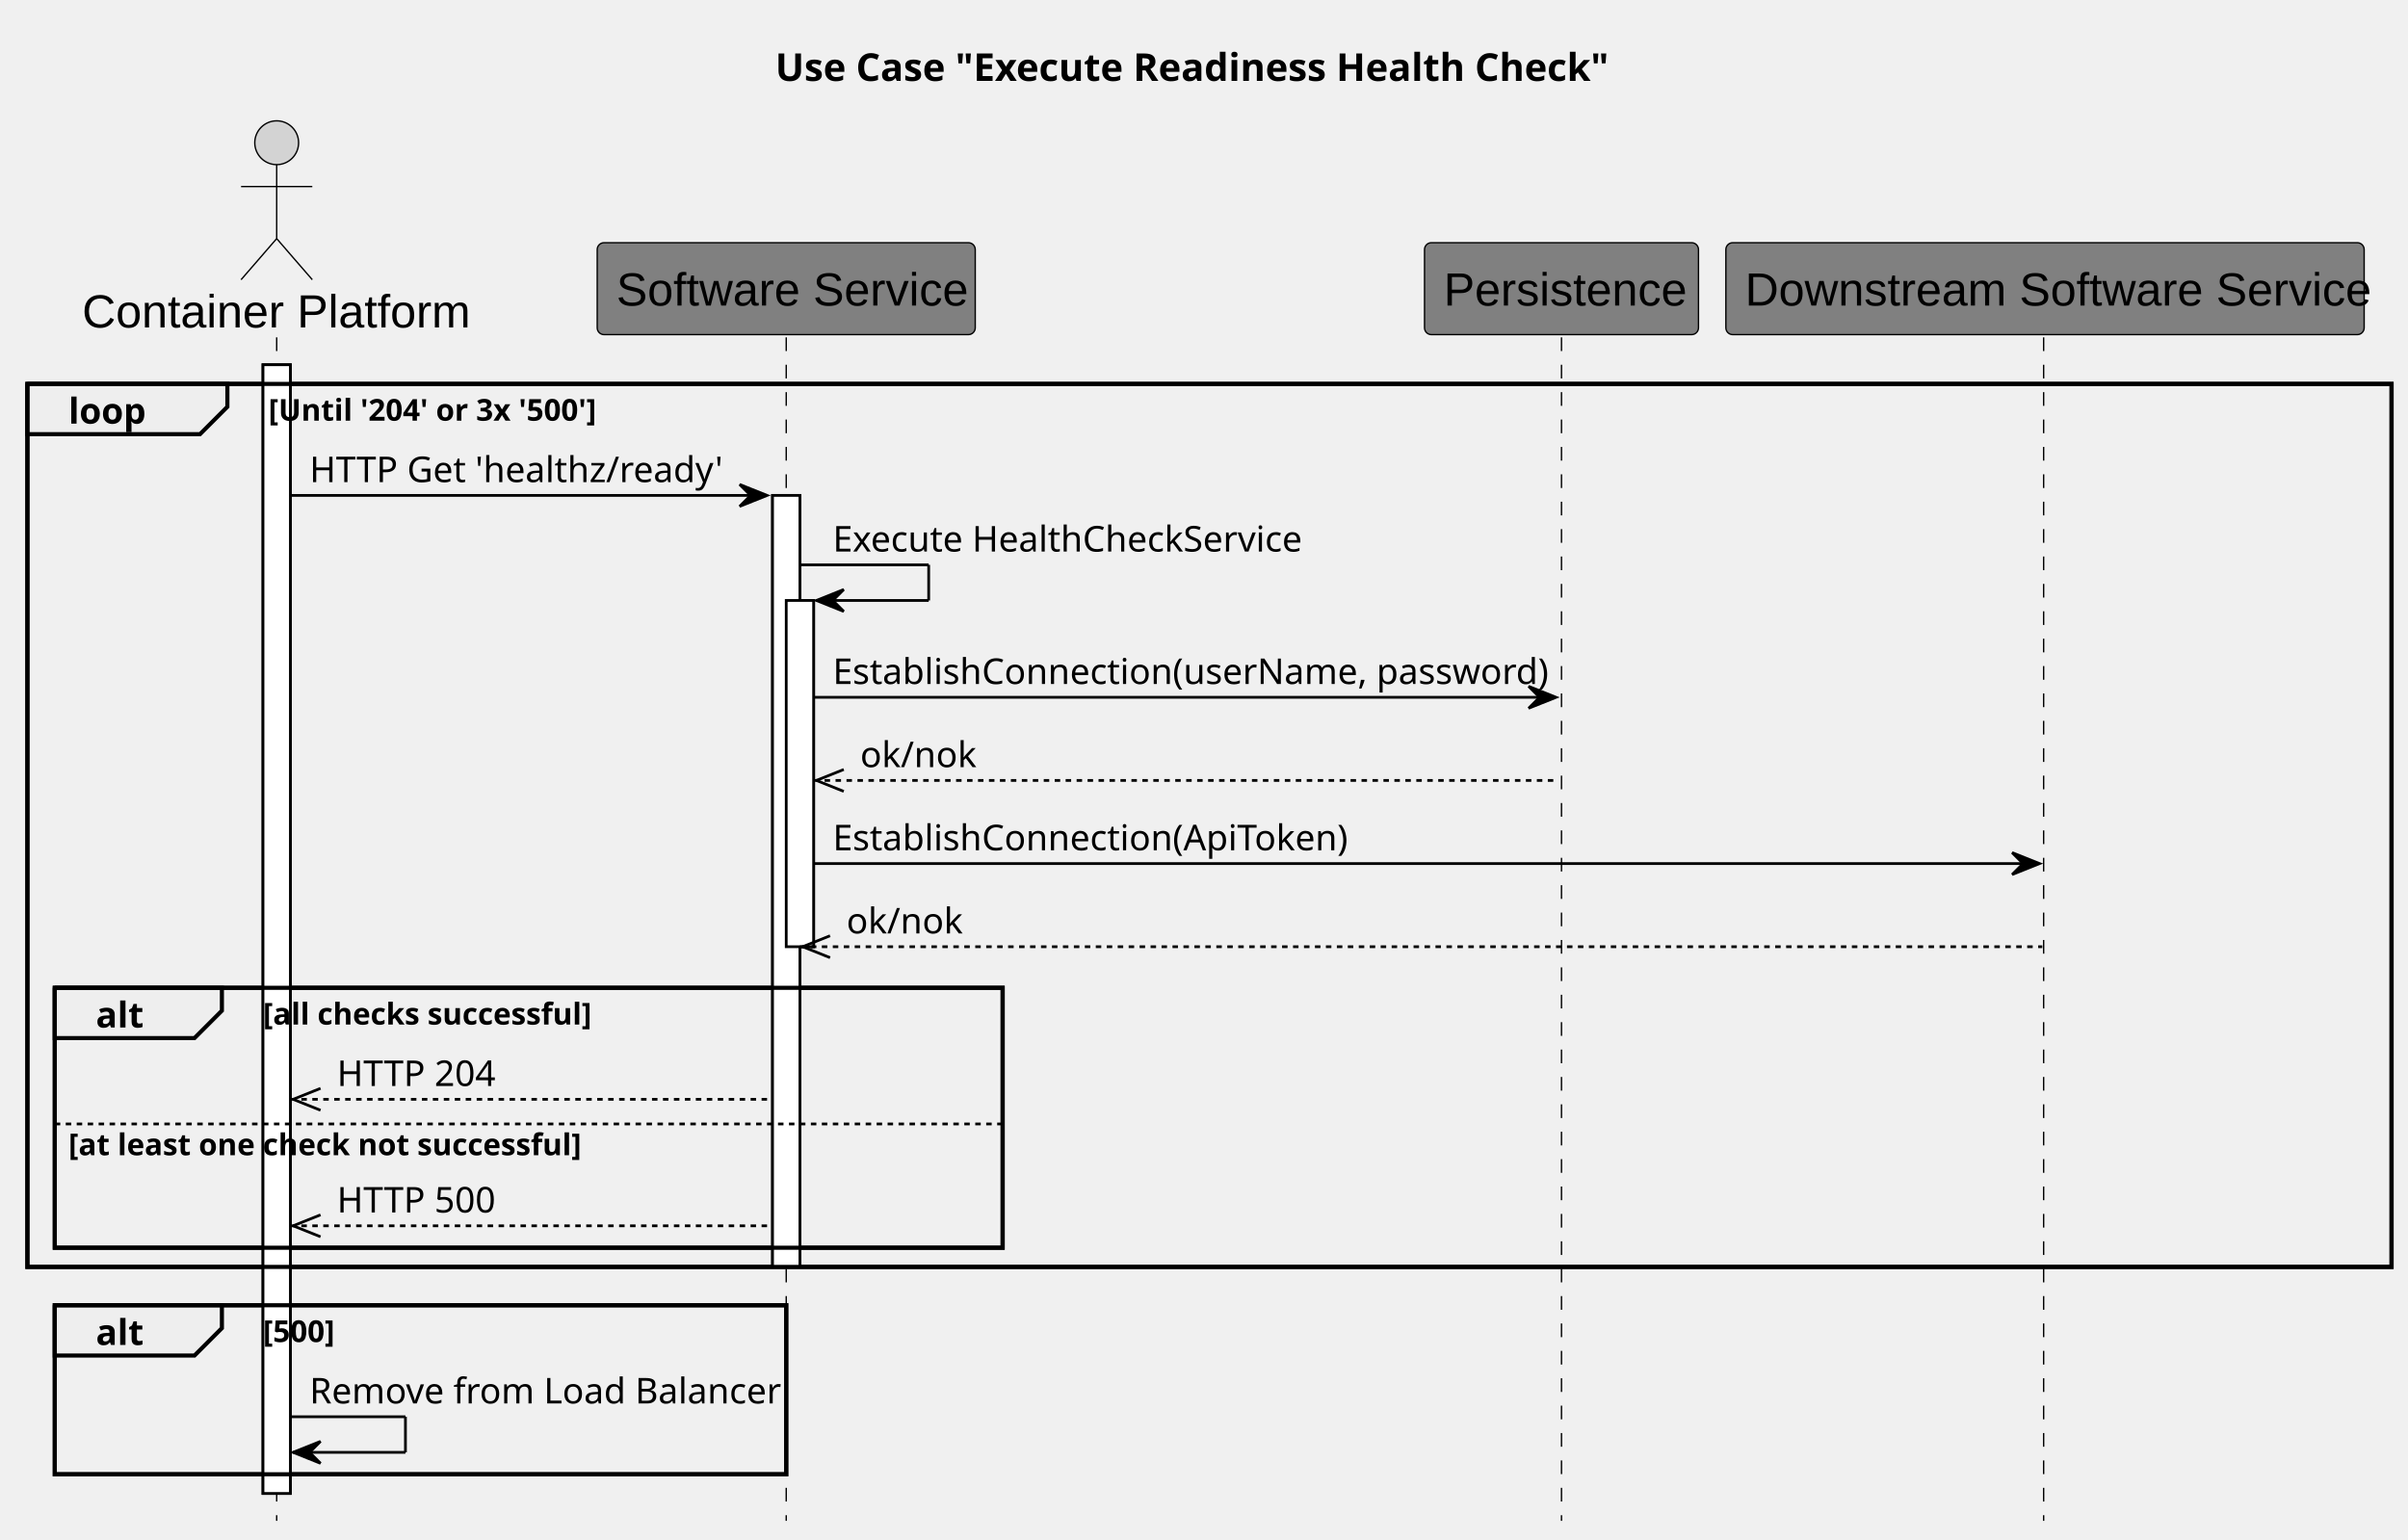
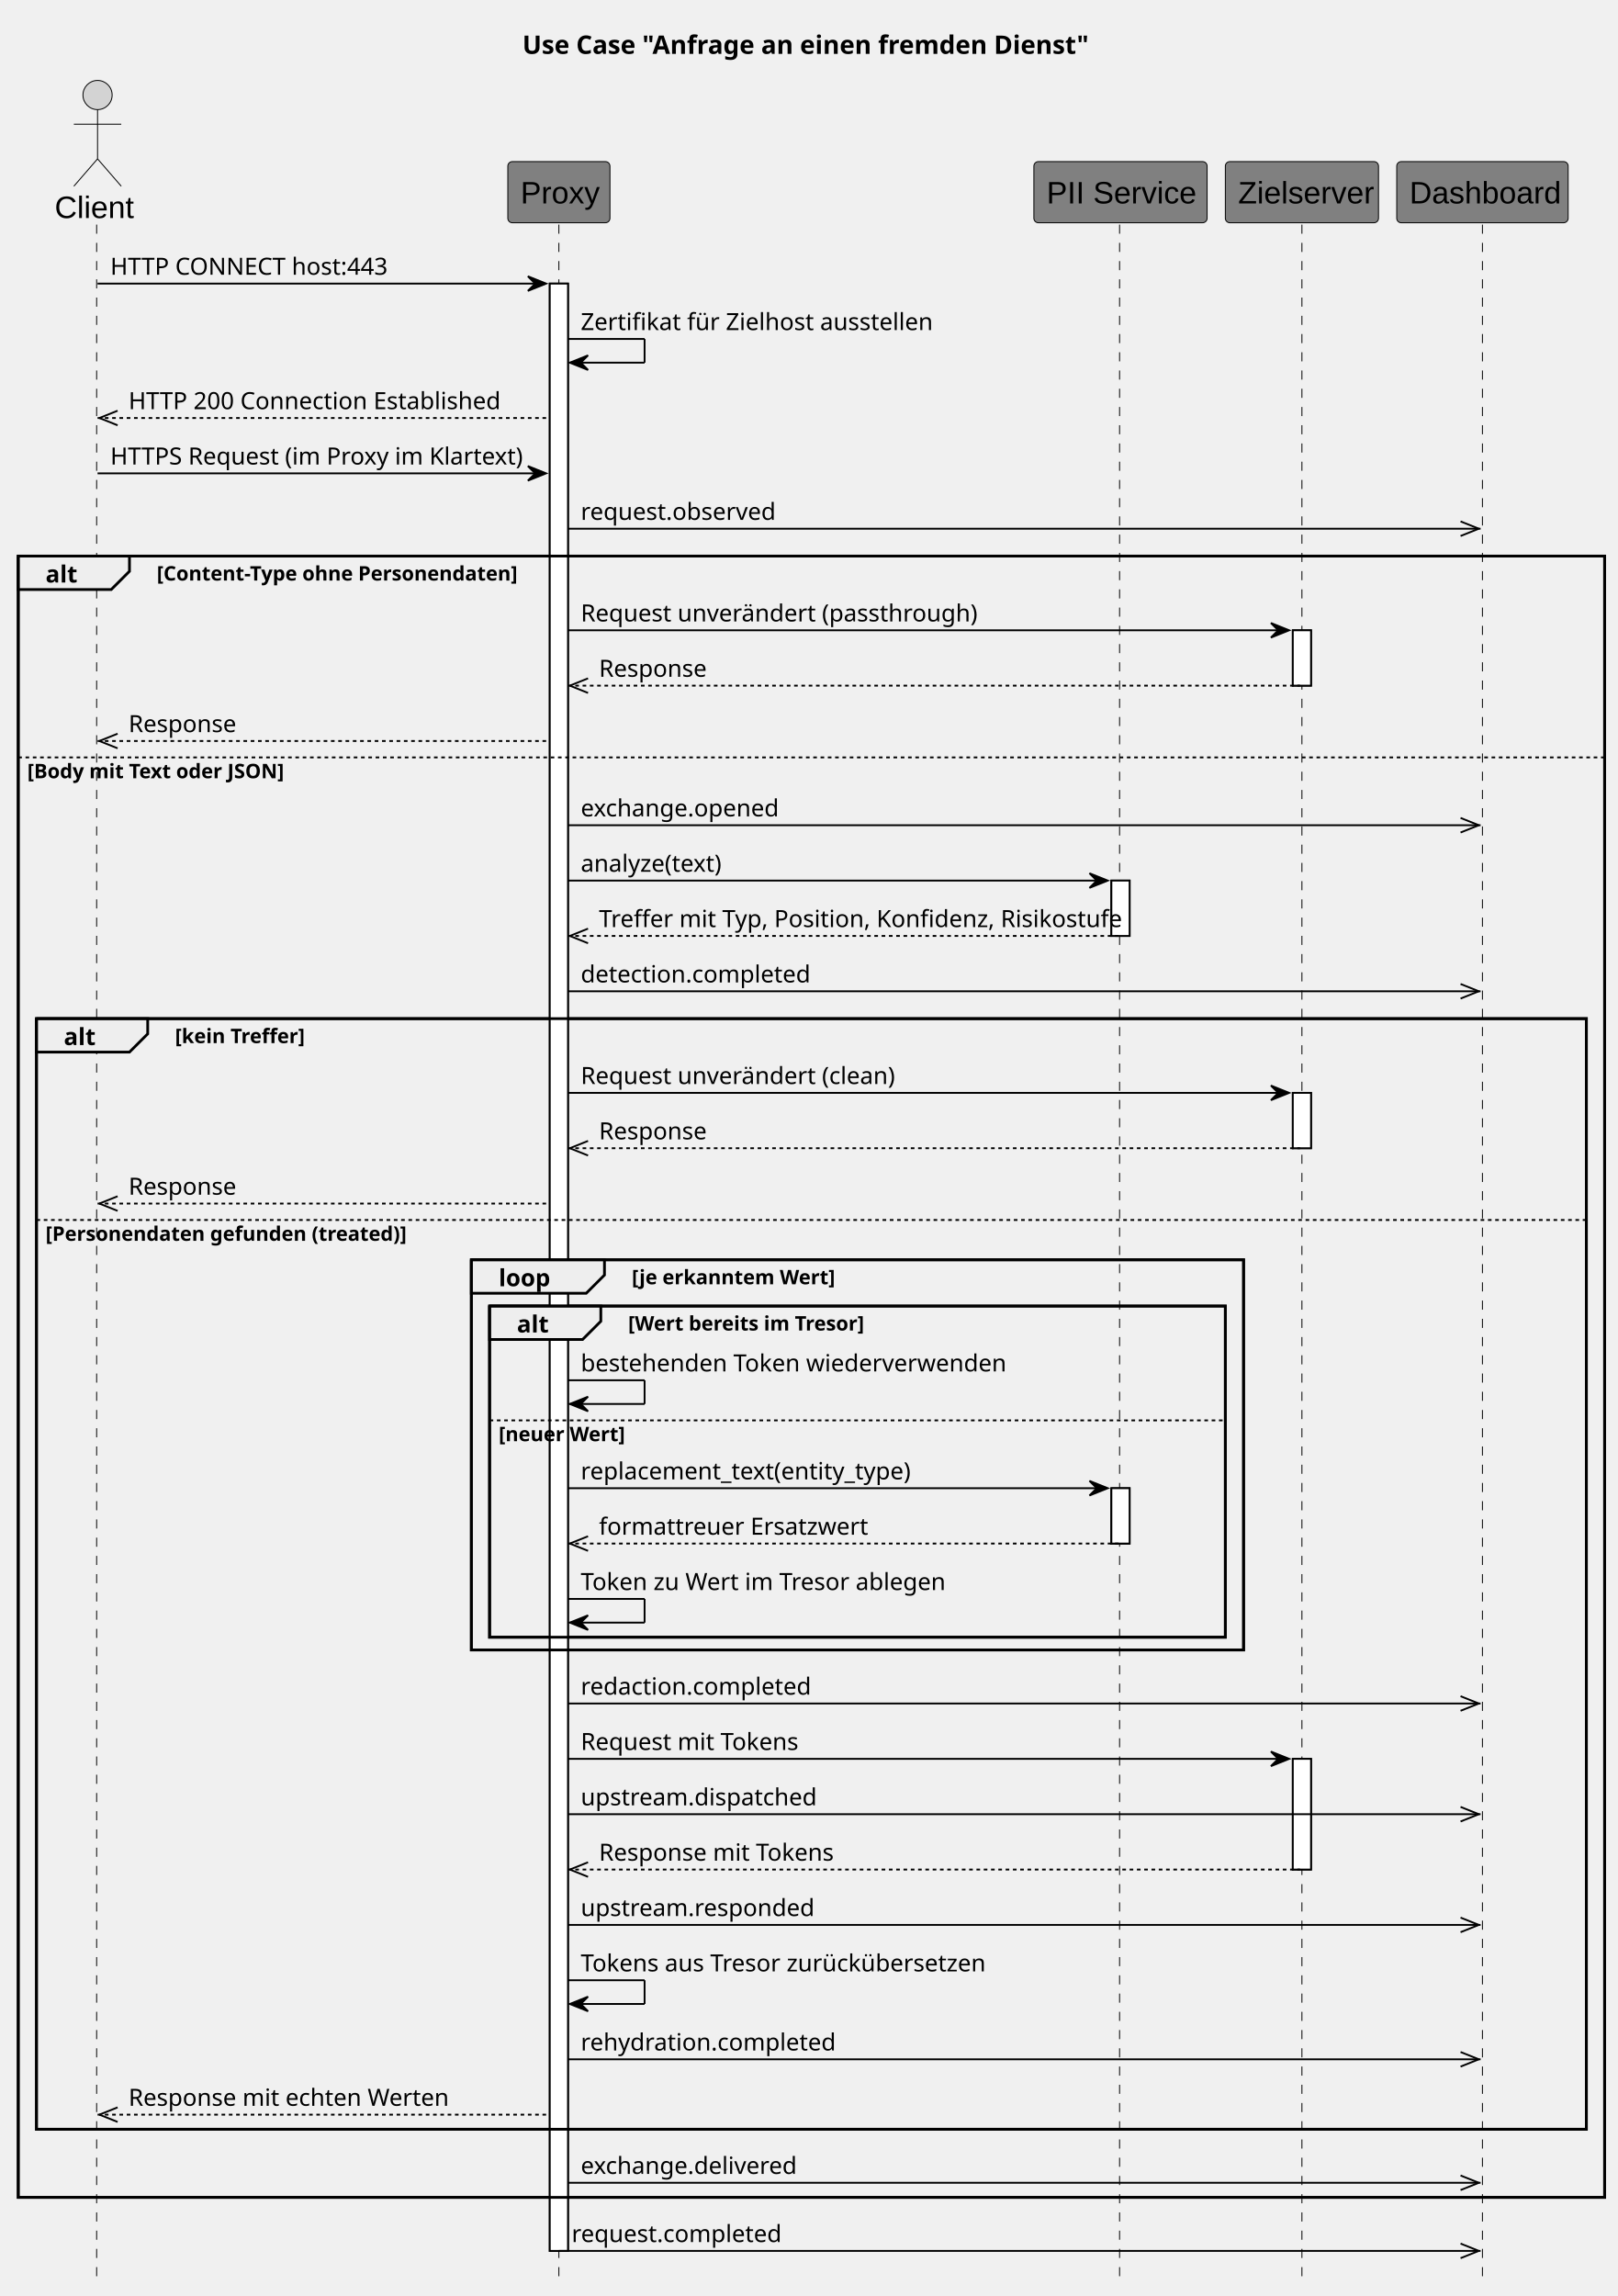
- <svg xmlns="http://www.w3.org/2000/svg" contentStyleType="text/css" height="562px" preserveAspectRatio="none" style="width:879px;height:562px;background:#FFFFFF;" version="1.1" viewBox="0 0 879 562" width="879px" zoomAndPan="magnify">
+ <svg xmlns="http://www.w3.org/2000/svg" contentStyleType="text/css" height="1259px" preserveAspectRatio="none" style="width:887px;height:1259px;background:#FFFFFF;" version="1.1" viewBox="0 0 887 1259" width="887px" zoomAndPan="magnify">
  <defs />
  <g>
-     <text fill="#000000" font-family="sans-serif" font-size="14" font-weight="bold" lengthAdjust="spacing" textLength="316" x="283" y="29.533">Use Case "Execute Readiness Health Check"</text>
-     <rect fill="#FFFFFF" height="412.055" style="stroke:#000000;stroke-width:1.0;" width="10" x="96" y="133.158" />
-     <rect fill="#FFFFFF" height="281.648" style="stroke:#000000;stroke-width:1.0;" width="10" x="282" y="180.861" />
-     <rect fill="#FFFFFF" height="126.406" style="stroke:#000000;stroke-width:1.0;" width="10" x="287" y="219.212" />
-     <rect fill="none" height="322.352" style="stroke:#000000;stroke-width:1.5;" width="863" x="10" y="140.158" />
-     <rect fill="none" height="94.891" style="stroke:#000000;stroke-width:1.5;" width="346" x="20" y="360.619" />
-     <rect fill="none" height="61.703" style="stroke:#000000;stroke-width:1.5;" width="267" x="20" y="476.509" />
-     <line style="stroke:#000000;stroke-width:0.5;stroke-dasharray:5.0,5.0;" x1="101" x2="101" y1="123.158" y2="555.212" />
-     <line style="stroke:#000000;stroke-width:0.5;stroke-dasharray:5.0,5.0;" x1="287" x2="287" y1="123.158" y2="555.212" />
-     <line style="stroke:#000000;stroke-width:0.5;stroke-dasharray:5.0,5.0;" x1="570" x2="570" y1="123.158" y2="555.212" />
-     <line style="stroke:#000000;stroke-width:0.5;stroke-dasharray:5.0,5.0;" x1="746" x2="746" y1="123.158" y2="555.212" />
-     <text fill="#000000" font-family="Arial" font-size="17" lengthAdjust="spacing" textLength="136" x="30" y="119.555">Container Platform</text>
-     <ellipse cx="101" cy="52.109" fill="#D3D3D3" rx="8" ry="8" style="stroke:#000000;stroke-width:0.5;" />
-     <path d="M101,60.109 L101,87.109 M88,68.109 L114,68.109 M101,87.109 L88,102.109 M101,87.109 L114,102.109 " fill="none" style="stroke:#000000;stroke-width:0.5;" />
-     <rect fill="#808080" height="33.548" rx="2.5" ry="2.5" style="stroke:#000000;stroke-width:0.5;" width="138" x="218" y="88.609" />
-     <text fill="#000000" font-family="Arial" font-size="17" lengthAdjust="spacing" textLength="124" x="225" y="111.555">Software Service</text>
-     <rect fill="#808080" height="33.548" rx="2.5" ry="2.5" style="stroke:#000000;stroke-width:0.5;" width="100" x="520" y="88.609" />
-     <text fill="#000000" font-family="Arial" font-size="17" lengthAdjust="spacing" textLength="86" x="527" y="111.555">Persistence</text>
-     <rect fill="#808080" height="33.548" rx="2.5" ry="2.5" style="stroke:#000000;stroke-width:0.5;" width="233" x="630" y="88.609" />
-     <text fill="#000000" font-family="Arial" font-size="17" lengthAdjust="spacing" textLength="219" x="637" y="111.555">Downstream Software Service</text>
-     <rect fill="#FFFFFF" height="412.055" style="stroke:#000000;stroke-width:1.0;" width="10" x="96" y="133.158" />
-     <rect fill="#FFFFFF" height="281.648" style="stroke:#000000;stroke-width:1.0;" width="10" x="282" y="180.861" />
-     <rect fill="#FFFFFF" height="126.406" style="stroke:#000000;stroke-width:1.0;" width="10" x="287" y="219.212" />
-     <path d="M10,140.158 L83,140.158 L83,148.509 L73,158.509 L10,158.509 L10,140.158 " fill="#EEEEEE" style="stroke:#000000;stroke-width:1.5;" />
-     <rect fill="none" height="322.352" style="stroke:#000000;stroke-width:1.5;" width="863" x="10" y="140.158" />
-     <text fill="#000000" font-family="sans-serif" font-size="13" font-weight="bold" lengthAdjust="spacing" textLength="28" x="25" y="154.653">loop</text>
-     <text fill="#000000" font-family="sans-serif" font-size="11" font-weight="bold" lengthAdjust="spacing" textLength="116" x="98" y="153.577">[Until '204' or 3x '500']</text>
-     <polygon fill="#000000" points="270,176.861,280,180.861,270,184.861,274,180.861" style="stroke:#000000;stroke-width:1.0;" />
-     <line style="stroke:#000000;stroke-width:1.0;" x1="106" x2="276" y1="180.861" y2="180.861" />
-     <text fill="#000000" font-family="sans-serif" font-size="13" lengthAdjust="spacing" textLength="143" x="113" y="176.004">HTTP Get 'healthz/ready'</text>
-     <line style="stroke:#000000;stroke-width:1.0;" x1="292" x2="339" y1="206.212" y2="206.212" />
-     <line style="stroke:#000000;stroke-width:1.0;" x1="339" x2="339" y1="206.212" y2="219.212" />
-     <line style="stroke:#000000;stroke-width:1.0;" x1="298" x2="339" y1="219.212" y2="219.212" />
-     <polygon fill="#000000" points="308,215.212,298,219.212,308,223.212,304,219.212" style="stroke:#000000;stroke-width:1.0;" />
-     <text fill="#000000" font-family="sans-serif" font-size="13" lengthAdjust="spacing" textLength="168" x="304" y="201.356">Execute HealthCheckService</text>
-     <polygon fill="#000000" points="558,250.564,568,254.564,558,258.564,562,254.564" style="stroke:#000000;stroke-width:1.0;" />
-     <line style="stroke:#000000;stroke-width:1.0;" x1="297" x2="564" y1="254.564" y2="254.564" />
-     <text fill="#000000" font-family="sans-serif" font-size="13" lengthAdjust="spacing" textLength="249" x="304" y="249.708">EstablishConnection(userName, password)</text>
-     <line style="stroke:#000000;stroke-width:1.0;" x1="298" x2="308" y1="284.916" y2="280.916" />
-     <line style="stroke:#000000;stroke-width:1.0;" x1="298" x2="308" y1="284.916" y2="288.916" />
-     <line style="stroke:#000000;stroke-width:1.0;stroke-dasharray:2.0,2.0;" x1="297" x2="569" y1="284.916" y2="284.916" />
-     <text fill="#000000" font-family="sans-serif" font-size="13" lengthAdjust="spacing" textLength="39" x="314" y="280.059">ok/nok</text>
-     <polygon fill="#000000" points="734.5,311.267,744.5,315.267,734.5,319.267,738.5,315.267" style="stroke:#000000;stroke-width:1.0;" />
-     <line style="stroke:#000000;stroke-width:1.0;" x1="297" x2="740.5" y1="315.267" y2="315.267" />
-     <text fill="#000000" font-family="sans-serif" font-size="13" lengthAdjust="spacing" textLength="181" x="304" y="310.411">EstablishConnection(ApiToken)</text>
-     <line style="stroke:#000000;stroke-width:1.0;" x1="293" x2="303" y1="345.619" y2="341.619" />
-     <line style="stroke:#000000;stroke-width:1.0;" x1="293" x2="303" y1="345.619" y2="349.619" />
-     <line style="stroke:#000000;stroke-width:1.0;stroke-dasharray:2.0,2.0;" x1="292" x2="745.5" y1="345.619" y2="345.619" />
-     <text fill="#000000" font-family="sans-serif" font-size="13" lengthAdjust="spacing" textLength="39" x="309" y="340.762">ok/nok</text>
-     <path d="M20,360.619 L81,360.619 L81,368.97 L71,378.97 L20,378.97 L20,360.619 " fill="#EEEEEE" style="stroke:#000000;stroke-width:1.5;" />
-     <rect fill="none" height="94.891" style="stroke:#000000;stroke-width:1.5;" width="346" x="20" y="360.619" />
-     <text fill="#000000" font-family="sans-serif" font-size="13" font-weight="bold" lengthAdjust="spacing" textLength="16" x="35" y="375.114">alt</text>
-     <text fill="#000000" font-family="sans-serif" font-size="11" font-weight="bold" lengthAdjust="spacing" textLength="127" x="96" y="374.038">[all checks successful]</text>
-     <line style="stroke:#000000;stroke-width:1.0;" x1="107" x2="117" y1="401.322" y2="397.322" />
-     <line style="stroke:#000000;stroke-width:1.0;" x1="107" x2="117" y1="401.322" y2="405.322" />
-     <line style="stroke:#000000;stroke-width:1.0;stroke-dasharray:2.0,2.0;" x1="106" x2="281" y1="401.322" y2="401.322" />
-     <text fill="#000000" font-family="sans-serif" font-size="13" lengthAdjust="spacing" textLength="57" x="123" y="396.465">HTTP 204</text>
-     <line style="stroke:#000000;stroke-width:1.0;stroke-dasharray:2.0,2.0;" x1="20" x2="366" y1="410.322" y2="410.322" />
-     <text fill="#000000" font-family="sans-serif" font-size="11" font-weight="bold" lengthAdjust="spacing" textLength="193" x="25" y="421.741">[at least one check not successful]</text>
-     <line style="stroke:#000000;stroke-width:1.0;" x1="107" x2="117" y1="447.509" y2="443.509" />
-     <line style="stroke:#000000;stroke-width:1.0;" x1="107" x2="117" y1="447.509" y2="451.509" />
-     <line style="stroke:#000000;stroke-width:1.0;stroke-dasharray:2.0,2.0;" x1="106" x2="281" y1="447.509" y2="447.509" />
-     <text fill="#000000" font-family="sans-serif" font-size="13" lengthAdjust="spacing" textLength="57" x="123" y="442.653">HTTP 500</text>
-     <path d="M20,476.509 L81,476.509 L81,484.861 L71,494.861 L20,494.861 L20,476.509 " fill="#EEEEEE" style="stroke:#000000;stroke-width:1.5;" />
-     <rect fill="none" height="61.703" style="stroke:#000000;stroke-width:1.5;" width="267" x="20" y="476.509" />
-     <text fill="#000000" font-family="sans-serif" font-size="13" font-weight="bold" lengthAdjust="spacing" textLength="16" x="35" y="491.004">alt</text>
-     <text fill="#000000" font-family="sans-serif" font-size="11" font-weight="bold" lengthAdjust="spacing" textLength="26" x="96" y="489.928">[500]</text>
-     <line style="stroke:#000000;stroke-width:1.0;" x1="106" x2="148" y1="517.212" y2="517.212" />
-     <line style="stroke:#000000;stroke-width:1.0;" x1="148" x2="148" y1="517.212" y2="530.212" />
-     <line style="stroke:#000000;stroke-width:1.0;" x1="107" x2="148" y1="530.212" y2="530.212" />
-     <polygon fill="#000000" points="117,526.212,107,530.212,117,534.212,113,530.212" style="stroke:#000000;stroke-width:1.0;" />
-     <text fill="#000000" font-family="sans-serif" font-size="13" lengthAdjust="spacing" textLength="162" x="113" y="512.356">Remove from Load Balancer</text>
+     <text fill="#000000" font-family="sans-serif" font-size="14" font-weight="bold" lengthAdjust="spacing" textLength="316" x="286.5" y="29.533">Use Case "Anfrage an einen fremden Dienst"</text>
+     <rect fill="#FFFFFF" height="1078.758" style="stroke:#000000;stroke-width:1.0;" width="10" x="301.5" y="155.509" />
+     <rect fill="#FFFFFF" height="30.352" style="stroke:#000000;stroke-width:1.0;" width="10" x="609.5" y="482.861" />
+     <rect fill="#FFFFFF" height="30.352" style="stroke:#000000;stroke-width:1.0;" width="10" x="609.5" y="816.048" />
+     <rect fill="#FFFFFF" height="30.352" style="stroke:#000000;stroke-width:1.0;" width="10" x="709" y="345.619" />
+     <rect fill="#FFFFFF" height="30.352" style="stroke:#000000;stroke-width:1.0;" width="10" x="709" y="599.267" />
+     <rect fill="#FFFFFF" height="60.703" style="stroke:#000000;stroke-width:1.0;" width="10" x="709" y="964.455" />
+     <rect fill="none" height="900" style="stroke:#000000;stroke-width:1.5;" width="870" x="10" y="304.916" />
+     <rect fill="none" height="609" style="stroke:#000000;stroke-width:1.5;" width="850" x="20" y="558.564" />
+     <rect fill="none" height="213.945" style="stroke:#000000;stroke-width:1.5;" width="423.5" x="258.5" y="690.806" />
+     <rect fill="none" height="181.594" style="stroke:#000000;stroke-width:1.5;" width="403.5" x="268.5" y="716.158" />
+     <line style="stroke:#000000;stroke-width:0.5;stroke-dasharray:5.0,5.0;" x1="53" x2="53" y1="123.158" y2="1252.267" />
+     <line style="stroke:#000000;stroke-width:0.5;stroke-dasharray:5.0,5.0;" x1="306.5" x2="306.5" y1="123.158" y2="1252.267" />
+     <line style="stroke:#000000;stroke-width:0.5;stroke-dasharray:5.0,5.0;" x1="614" x2="614" y1="123.158" y2="1252.267" />
+     <line style="stroke:#000000;stroke-width:0.5;stroke-dasharray:5.0,5.0;" x1="714" x2="714" y1="123.158" y2="1252.267" />
+     <line style="stroke:#000000;stroke-width:0.5;stroke-dasharray:5.0,5.0;" x1="813" x2="813" y1="123.158" y2="1252.267" />
+     <text fill="#000000" font-family="Arial" font-size="17" lengthAdjust="spacing" textLength="41" x="30" y="119.555">Client</text>
+     <ellipse cx="53.5" cy="52.109" fill="#D3D3D3" rx="8" ry="8" style="stroke:#000000;stroke-width:0.5;" />
+     <path d="M53.5,60.109 L53.5,87.109 M40.5,68.109 L66.5,68.109 M53.5,87.109 L40.5,102.109 M53.5,87.109 L66.5,102.109 " fill="none" style="stroke:#000000;stroke-width:0.5;" />
+     <rect fill="#808080" height="33.548" rx="2.5" ry="2.5" style="stroke:#000000;stroke-width:0.5;" width="56" x="278.5" y="88.609" />
+     <text fill="#000000" font-family="Arial" font-size="17" lengthAdjust="spacing" textLength="42" x="285.5" y="111.555">Proxy</text>
+     <rect fill="#808080" height="33.548" rx="2.5" ry="2.5" style="stroke:#000000;stroke-width:0.5;" width="95" x="567" y="88.609" />
+     <text fill="#000000" font-family="Arial" font-size="17" lengthAdjust="spacing" textLength="81" x="574" y="111.555">PII Service</text>
+     <rect fill="#808080" height="33.548" rx="2.5" ry="2.5" style="stroke:#000000;stroke-width:0.5;" width="84" x="672" y="88.609" />
+     <text fill="#000000" font-family="Arial" font-size="17" lengthAdjust="spacing" textLength="70" x="679" y="111.555">Zielserver</text>
+     <rect fill="#808080" height="33.548" rx="2.5" ry="2.5" style="stroke:#000000;stroke-width:0.5;" width="94" x="766" y="88.609" />
+     <text fill="#000000" font-family="Arial" font-size="17" lengthAdjust="spacing" textLength="80" x="773" y="111.555">Dashboard</text>
+     <rect fill="#FFFFFF" height="1078.758" style="stroke:#000000;stroke-width:1.0;" width="10" x="301.5" y="155.509" />
+     <rect fill="#FFFFFF" height="30.352" style="stroke:#000000;stroke-width:1.0;" width="10" x="609.5" y="482.861" />
+     <rect fill="#FFFFFF" height="30.352" style="stroke:#000000;stroke-width:1.0;" width="10" x="609.5" y="816.048" />
+     <rect fill="#FFFFFF" height="30.352" style="stroke:#000000;stroke-width:1.0;" width="10" x="709" y="345.619" />
+     <rect fill="#FFFFFF" height="30.352" style="stroke:#000000;stroke-width:1.0;" width="10" x="709" y="599.267" />
+     <rect fill="#FFFFFF" height="60.703" style="stroke:#000000;stroke-width:1.0;" width="10" x="709" y="964.455" />
+     <polygon fill="#000000" points="289.5,151.509,299.5,155.509,289.5,159.509,293.5,155.509" style="stroke:#000000;stroke-width:1.0;" />
+     <line style="stroke:#000000;stroke-width:1.0;" x1="53.5" x2="295.5" y1="155.509" y2="155.509" />
+     <text fill="#000000" font-family="sans-serif" font-size="13" lengthAdjust="spacing" textLength="152" x="60.5" y="150.653">HTTP CONNECT host:443</text>
+     <line style="stroke:#000000;stroke-width:1.0;" x1="311.5" x2="353.5" y1="185.861" y2="185.861" />
+     <line style="stroke:#000000;stroke-width:1.0;" x1="353.5" x2="353.5" y1="185.861" y2="198.861" />
+     <line style="stroke:#000000;stroke-width:1.0;" x1="312.5" x2="353.5" y1="198.861" y2="198.861" />
+     <polygon fill="#000000" points="322.5,194.861,312.5,198.861,322.5,202.861,318.5,198.861" style="stroke:#000000;stroke-width:1.0;" />
+     <text fill="#000000" font-family="sans-serif" font-size="13" lengthAdjust="spacing" textLength="179" x="318.5" y="181.004">Zertifikat für Zielhost ausstellen</text>
+     <line style="stroke:#000000;stroke-width:1.0;" x1="54.5" x2="64.5" y1="229.212" y2="225.212" />
+     <line style="stroke:#000000;stroke-width:1.0;" x1="54.5" x2="64.5" y1="229.212" y2="233.212" />
+     <line style="stroke:#000000;stroke-width:1.0;stroke-dasharray:2.0,2.0;" x1="53.5" x2="300.5" y1="229.212" y2="229.212" />
+     <text fill="#000000" font-family="sans-serif" font-size="13" lengthAdjust="spacing" textLength="198" x="70.5" y="224.356">HTTP 200 Connection Established</text>
+     <polygon fill="#000000" points="289.5,255.564,299.5,259.564,289.5,263.564,293.5,259.564" style="stroke:#000000;stroke-width:1.0;" />
+     <line style="stroke:#000000;stroke-width:1.0;" x1="53.5" x2="295.5" y1="259.564" y2="259.564" />
+     <text fill="#000000" font-family="sans-serif" font-size="13" lengthAdjust="spacing" textLength="224" x="60.5" y="254.708">HTTPS Request (im Proxy im Klartext)</text>
+     <line style="stroke:#000000;stroke-width:1.0;" x1="811" x2="801" y1="289.916" y2="285.916" />
+     <line style="stroke:#000000;stroke-width:1.0;" x1="811" x2="801" y1="289.916" y2="293.916" />
+     <line style="stroke:#000000;stroke-width:1.0;" x1="311.5" x2="812" y1="289.916" y2="289.916" />
+     <text fill="#000000" font-family="sans-serif" font-size="13" lengthAdjust="spacing" textLength="98" x="318.5" y="285.059">request.observed</text>
+     <path d="M10,304.916 L71,304.916 L71,313.267 L61,323.267 L10,323.267 L10,304.916 " fill="#EEEEEE" style="stroke:#000000;stroke-width:1.5;" />
+     <rect fill="none" height="900" style="stroke:#000000;stroke-width:1.5;" width="870" x="10" y="304.916" />
+     <text fill="#000000" font-family="sans-serif" font-size="13" font-weight="bold" lengthAdjust="spacing" textLength="16" x="25" y="319.411">alt</text>
+     <text fill="#000000" font-family="sans-serif" font-size="11" font-weight="bold" lengthAdjust="spacing" textLength="202" x="86" y="318.334">[Content-Type ohne Personendaten]</text>
+     <polygon fill="#000000" points="697,341.619,707,345.619,697,349.619,701,345.619" style="stroke:#000000;stroke-width:1.0;" />
+     <line style="stroke:#000000;stroke-width:1.0;" x1="311.5" x2="703" y1="345.619" y2="345.619" />
+     <text fill="#000000" font-family="sans-serif" font-size="13" lengthAdjust="spacing" textLength="201" x="318.5" y="340.762">Request unverändert (passthrough)</text>
+     <line style="stroke:#000000;stroke-width:1.0;" x1="312.5" x2="322.5" y1="375.97" y2="371.97" />
+     <line style="stroke:#000000;stroke-width:1.0;" x1="312.5" x2="322.5" y1="375.97" y2="379.97" />
+     <line style="stroke:#000000;stroke-width:1.0;stroke-dasharray:2.0,2.0;" x1="311.5" x2="713" y1="375.97" y2="375.97" />
+     <text fill="#000000" font-family="sans-serif" font-size="13" lengthAdjust="spacing" textLength="58" x="328.5" y="371.114">Response</text>
+     <line style="stroke:#000000;stroke-width:1.0;" x1="54.5" x2="64.5" y1="406.322" y2="402.322" />
+     <line style="stroke:#000000;stroke-width:1.0;" x1="54.5" x2="64.5" y1="406.322" y2="410.322" />
+     <line style="stroke:#000000;stroke-width:1.0;stroke-dasharray:2.0,2.0;" x1="53.5" x2="300.5" y1="406.322" y2="406.322" />
+     <text fill="#000000" font-family="sans-serif" font-size="13" lengthAdjust="spacing" textLength="58" x="70.5" y="401.465">Response</text>
+     <line style="stroke:#000000;stroke-width:1.0;stroke-dasharray:2.0,2.0;" x1="10" x2="880" y1="415.322" y2="415.322" />
+     <text fill="#000000" font-family="sans-serif" font-size="11" font-weight="bold" lengthAdjust="spacing" textLength="143" x="15" y="426.741">[Body mit Text oder JSON]</text>
+     <line style="stroke:#000000;stroke-width:1.0;" x1="811" x2="801" y1="452.509" y2="448.509" />
+     <line style="stroke:#000000;stroke-width:1.0;" x1="811" x2="801" y1="452.509" y2="456.509" />
+     <line style="stroke:#000000;stroke-width:1.0;" x1="311.5" x2="812" y1="452.509" y2="452.509" />
+     <text fill="#000000" font-family="sans-serif" font-size="13" lengthAdjust="spacing" textLength="102" x="318.5" y="447.653">exchange.opened</text>
+     <polygon fill="#000000" points="597.5,478.861,607.5,482.861,597.5,486.861,601.5,482.861" style="stroke:#000000;stroke-width:1.0;" />
+     <line style="stroke:#000000;stroke-width:1.0;" x1="311.5" x2="603.5" y1="482.861" y2="482.861" />
+     <text fill="#000000" font-family="sans-serif" font-size="13" lengthAdjust="spacing" textLength="75" x="318.5" y="478.004">analyze(text)</text>
+     <line style="stroke:#000000;stroke-width:1.0;" x1="312.5" x2="322.5" y1="513.212" y2="509.212" />
+     <line style="stroke:#000000;stroke-width:1.0;" x1="312.5" x2="322.5" y1="513.212" y2="517.212" />
+     <line style="stroke:#000000;stroke-width:1.0;stroke-dasharray:2.0,2.0;" x1="311.5" x2="613.5" y1="513.212" y2="513.212" />
+     <text fill="#000000" font-family="sans-serif" font-size="13" lengthAdjust="spacing" textLength="274" x="328.5" y="508.356">Treffer mit Typ, Position, Konfidenz, Risikostufe</text>
+     <line style="stroke:#000000;stroke-width:1.0;" x1="811" x2="801" y1="543.564" y2="539.564" />
+     <line style="stroke:#000000;stroke-width:1.0;" x1="811" x2="801" y1="543.564" y2="547.564" />
+     <line style="stroke:#000000;stroke-width:1.0;" x1="311.5" x2="812" y1="543.564" y2="543.564" />
+     <text fill="#000000" font-family="sans-serif" font-size="13" lengthAdjust="spacing" textLength="117" x="318.5" y="538.707">detection.completed</text>
+     <path d="M20,558.564 L81,558.564 L81,566.915 L71,576.915 L20,576.915 L20,558.564 " fill="#EEEEEE" style="stroke:#000000;stroke-width:1.5;" />
+     <rect fill="none" height="609" style="stroke:#000000;stroke-width:1.5;" width="850" x="20" y="558.564" />
+     <text fill="#000000" font-family="sans-serif" font-size="13" font-weight="bold" lengthAdjust="spacing" textLength="16" x="35" y="573.059">alt</text>
+     <text fill="#000000" font-family="sans-serif" font-size="11" font-weight="bold" lengthAdjust="spacing" textLength="74" x="96" y="571.983">[kein Treffer]</text>
+     <polygon fill="#000000" points="697,595.267,707,599.267,697,603.267,701,599.267" style="stroke:#000000;stroke-width:1.0;" />
+     <line style="stroke:#000000;stroke-width:1.0;" x1="311.5" x2="703" y1="599.267" y2="599.267" />
+     <text fill="#000000" font-family="sans-serif" font-size="13" lengthAdjust="spacing" textLength="161" x="318.5" y="594.411">Request unverändert (clean)</text>
+     <line style="stroke:#000000;stroke-width:1.0;" x1="312.5" x2="322.5" y1="629.619" y2="625.619" />
+     <line style="stroke:#000000;stroke-width:1.0;" x1="312.5" x2="322.5" y1="629.619" y2="633.619" />
+     <line style="stroke:#000000;stroke-width:1.0;stroke-dasharray:2.0,2.0;" x1="311.5" x2="713" y1="629.619" y2="629.619" />
+     <text fill="#000000" font-family="sans-serif" font-size="13" lengthAdjust="spacing" textLength="58" x="328.5" y="624.762">Response</text>
+     <line style="stroke:#000000;stroke-width:1.0;" x1="54.5" x2="64.5" y1="659.97" y2="655.97" />
+     <line style="stroke:#000000;stroke-width:1.0;" x1="54.5" x2="64.5" y1="659.97" y2="663.97" />
+     <line style="stroke:#000000;stroke-width:1.0;stroke-dasharray:2.0,2.0;" x1="53.5" x2="300.5" y1="659.97" y2="659.97" />
+     <text fill="#000000" font-family="sans-serif" font-size="13" lengthAdjust="spacing" textLength="58" x="70.5" y="655.114">Response</text>
+     <line style="stroke:#000000;stroke-width:1.0;stroke-dasharray:2.0,2.0;" x1="20" x2="870" y1="668.97" y2="668.97" />
+     <text fill="#000000" font-family="sans-serif" font-size="11" font-weight="bold" lengthAdjust="spacing" textLength="200" x="25" y="680.389">[Personendaten gefunden (treated)]</text>
+     <path d="M258.5,690.806 L331.5,690.806 L331.5,699.158 L321.5,709.158 L258.5,709.158 L258.5,690.806 " fill="#EEEEEE" style="stroke:#000000;stroke-width:1.5;" />
+     <rect fill="none" height="213.945" style="stroke:#000000;stroke-width:1.5;" width="423.5" x="258.5" y="690.806" />
+     <text fill="#000000" font-family="sans-serif" font-size="13" font-weight="bold" lengthAdjust="spacing" textLength="28" x="273.5" y="705.301">loop</text>
+     <text fill="#000000" font-family="sans-serif" font-size="11" font-weight="bold" lengthAdjust="spacing" textLength="111" x="346.5" y="704.225">[je erkanntem Wert]</text>
+     <path d="M268.5,716.158 L329.5,716.158 L329.5,724.509 L319.5,734.509 L268.5,734.509 L268.5,716.158 " fill="#EEEEEE" style="stroke:#000000;stroke-width:1.5;" />
+     <rect fill="none" height="181.594" style="stroke:#000000;stroke-width:1.5;" width="403.5" x="268.5" y="716.158" />
+     <text fill="#000000" font-family="sans-serif" font-size="13" font-weight="bold" lengthAdjust="spacing" textLength="16" x="283.5" y="730.653">alt</text>
+     <text fill="#000000" font-family="sans-serif" font-size="11" font-weight="bold" lengthAdjust="spacing" textLength="135" x="344.5" y="729.577">[Wert bereits im Tresor]</text>
+     <line style="stroke:#000000;stroke-width:1.0;" x1="311.5" x2="353.5" y1="756.861" y2="756.861" />
+     <line style="stroke:#000000;stroke-width:1.0;" x1="353.5" x2="353.5" y1="756.861" y2="769.861" />
+     <line style="stroke:#000000;stroke-width:1.0;" x1="312.5" x2="353.5" y1="769.861" y2="769.861" />
+     <polygon fill="#000000" points="322.5,765.861,312.5,769.861,322.5,773.861,318.5,769.861" style="stroke:#000000;stroke-width:1.0;" />
+     <text fill="#000000" font-family="sans-serif" font-size="13" lengthAdjust="spacing" textLength="214" x="318.5" y="752.004">bestehenden Token wiederverwenden</text>
+     <line style="stroke:#000000;stroke-width:1.0;stroke-dasharray:2.0,2.0;" x1="268.5" x2="672" y1="778.861" y2="778.861" />
+     <text fill="#000000" font-family="sans-serif" font-size="11" font-weight="bold" lengthAdjust="spacing" textLength="70" x="273.5" y="790.28">[neuer Wert]</text>
+     <polygon fill="#000000" points="597.5,812.048,607.5,816.048,597.5,820.048,601.5,816.048" style="stroke:#000000;stroke-width:1.0;" />
+     <line style="stroke:#000000;stroke-width:1.0;" x1="311.5" x2="603.5" y1="816.048" y2="816.048" />
+     <text fill="#000000" font-family="sans-serif" font-size="13" lengthAdjust="spacing" textLength="172" x="318.5" y="811.192">replacement_text(entity_type)</text>
+     <line style="stroke:#000000;stroke-width:1.0;" x1="312.5" x2="322.5" y1="846.4" y2="842.4" />
+     <line style="stroke:#000000;stroke-width:1.0;" x1="312.5" x2="322.5" y1="846.4" y2="850.4" />
+     <line style="stroke:#000000;stroke-width:1.0;stroke-dasharray:2.0,2.0;" x1="311.5" x2="613.5" y1="846.4" y2="846.4" />
+     <text fill="#000000" font-family="sans-serif" font-size="13" lengthAdjust="spacing" textLength="135" x="328.5" y="841.543">formattreuer Ersatzwert</text>
+     <line style="stroke:#000000;stroke-width:1.0;" x1="311.5" x2="353.5" y1="876.751" y2="876.751" />
+     <line style="stroke:#000000;stroke-width:1.0;" x1="353.5" x2="353.5" y1="876.751" y2="889.751" />
+     <line style="stroke:#000000;stroke-width:1.0;" x1="312.5" x2="353.5" y1="889.751" y2="889.751" />
+     <polygon fill="#000000" points="322.5,885.751,312.5,889.751,322.5,893.751,318.5,889.751" style="stroke:#000000;stroke-width:1.0;" />
+     <text fill="#000000" font-family="sans-serif" font-size="13" lengthAdjust="spacing" textLength="192" x="318.5" y="871.895">Token zu Wert im Tresor ablegen</text>
+     <line style="stroke:#000000;stroke-width:1.0;" x1="811" x2="801" y1="934.103" y2="930.103" />
+     <line style="stroke:#000000;stroke-width:1.0;" x1="811" x2="801" y1="934.103" y2="938.103" />
+     <line style="stroke:#000000;stroke-width:1.0;" x1="311.5" x2="812" y1="934.103" y2="934.103" />
+     <text fill="#000000" font-family="sans-serif" font-size="13" lengthAdjust="spacing" textLength="117" x="318.5" y="929.247">redaction.completed</text>
+     <polygon fill="#000000" points="697,960.455,707,964.455,697,968.455,701,964.455" style="stroke:#000000;stroke-width:1.0;" />
+     <line style="stroke:#000000;stroke-width:1.0;" x1="311.5" x2="703" y1="964.455" y2="964.455" />
+     <text fill="#000000" font-family="sans-serif" font-size="13" lengthAdjust="spacing" textLength="116" x="318.5" y="959.598">Request mit Tokens</text>
+     <line style="stroke:#000000;stroke-width:1.0;" x1="811" x2="801" y1="994.806" y2="990.806" />
+     <line style="stroke:#000000;stroke-width:1.0;" x1="811" x2="801" y1="994.806" y2="998.806" />
+     <line style="stroke:#000000;stroke-width:1.0;" x1="311.5" x2="812" y1="994.806" y2="994.806" />
+     <text fill="#000000" font-family="sans-serif" font-size="13" lengthAdjust="spacing" textLength="121" x="318.5" y="989.95">upstream.dispatched</text>
+     <line style="stroke:#000000;stroke-width:1.0;" x1="312.5" x2="322.5" y1="1025.158" y2="1021.158" />
+     <line style="stroke:#000000;stroke-width:1.0;" x1="312.5" x2="322.5" y1="1025.158" y2="1029.158" />
+     <line style="stroke:#000000;stroke-width:1.0;stroke-dasharray:2.0,2.0;" x1="311.5" x2="713" y1="1025.158" y2="1025.158" />
+     <text fill="#000000" font-family="sans-serif" font-size="13" lengthAdjust="spacing" textLength="126" x="328.5" y="1020.301">Response mit Tokens</text>
+     <line style="stroke:#000000;stroke-width:1.0;" x1="811" x2="801" y1="1055.509" y2="1051.509" />
+     <line style="stroke:#000000;stroke-width:1.0;" x1="811" x2="801" y1="1055.509" y2="1059.509" />
+     <line style="stroke:#000000;stroke-width:1.0;" x1="311.5" x2="812" y1="1055.509" y2="1055.509" />
+     <text fill="#000000" font-family="sans-serif" font-size="13" lengthAdjust="spacing" textLength="118" x="318.5" y="1050.653">upstream.responded</text>
+     <line style="stroke:#000000;stroke-width:1.0;" x1="311.5" x2="353.5" y1="1085.861" y2="1085.861" />
+     <line style="stroke:#000000;stroke-width:1.0;" x1="353.5" x2="353.5" y1="1085.861" y2="1098.861" />
+     <line style="stroke:#000000;stroke-width:1.0;" x1="312.5" x2="353.5" y1="1098.861" y2="1098.861" />
+     <polygon fill="#000000" points="322.5,1094.861,312.5,1098.861,322.5,1102.861,318.5,1098.861" style="stroke:#000000;stroke-width:1.0;" />
+     <text fill="#000000" font-family="sans-serif" font-size="13" lengthAdjust="spacing" textLength="214" x="318.5" y="1081.004">Tokens aus Tresor zurückübersetzen</text>
+     <line style="stroke:#000000;stroke-width:1.0;" x1="811" x2="801" y1="1129.212" y2="1125.212" />
+     <line style="stroke:#000000;stroke-width:1.0;" x1="811" x2="801" y1="1129.212" y2="1133.212" />
+     <line style="stroke:#000000;stroke-width:1.0;" x1="311.5" x2="812" y1="1129.212" y2="1129.212" />
+     <text fill="#000000" font-family="sans-serif" font-size="13" lengthAdjust="spacing" textLength="128" x="318.5" y="1124.356">rehydration.completed</text>
+     <line style="stroke:#000000;stroke-width:1.0;" x1="54.5" x2="64.5" y1="1159.564" y2="1155.564" />
+     <line style="stroke:#000000;stroke-width:1.0;" x1="54.5" x2="64.5" y1="1159.564" y2="1163.564" />
+     <line style="stroke:#000000;stroke-width:1.0;stroke-dasharray:2.0,2.0;" x1="53.5" x2="300.5" y1="1159.564" y2="1159.564" />
+     <text fill="#000000" font-family="sans-serif" font-size="13" lengthAdjust="spacing" textLength="169" x="70.5" y="1154.707">Response mit echten Werten</text>
+     <line style="stroke:#000000;stroke-width:1.0;" x1="811" x2="801" y1="1196.916" y2="1192.916" />
+     <line style="stroke:#000000;stroke-width:1.0;" x1="811" x2="801" y1="1196.916" y2="1200.916" />
+     <line style="stroke:#000000;stroke-width:1.0;" x1="311.5" x2="812" y1="1196.916" y2="1196.916" />
+     <text fill="#000000" font-family="sans-serif" font-size="13" lengthAdjust="spacing" textLength="110" x="318.5" y="1192.059">exchange.delivered</text>
+     <line style="stroke:#000000;stroke-width:1.0;" x1="811" x2="801" y1="1234.267" y2="1230.267" />
+     <line style="stroke:#000000;stroke-width:1.0;" x1="811" x2="801" y1="1234.267" y2="1238.267" />
+     <line style="stroke:#000000;stroke-width:1.0;" x1="306.5" x2="812" y1="1234.267" y2="1234.267" />
+     <text fill="#000000" font-family="sans-serif" font-size="13" lengthAdjust="spacing" textLength="107" x="313.5" y="1229.411">request.completed</text>
  </g>
</svg>
